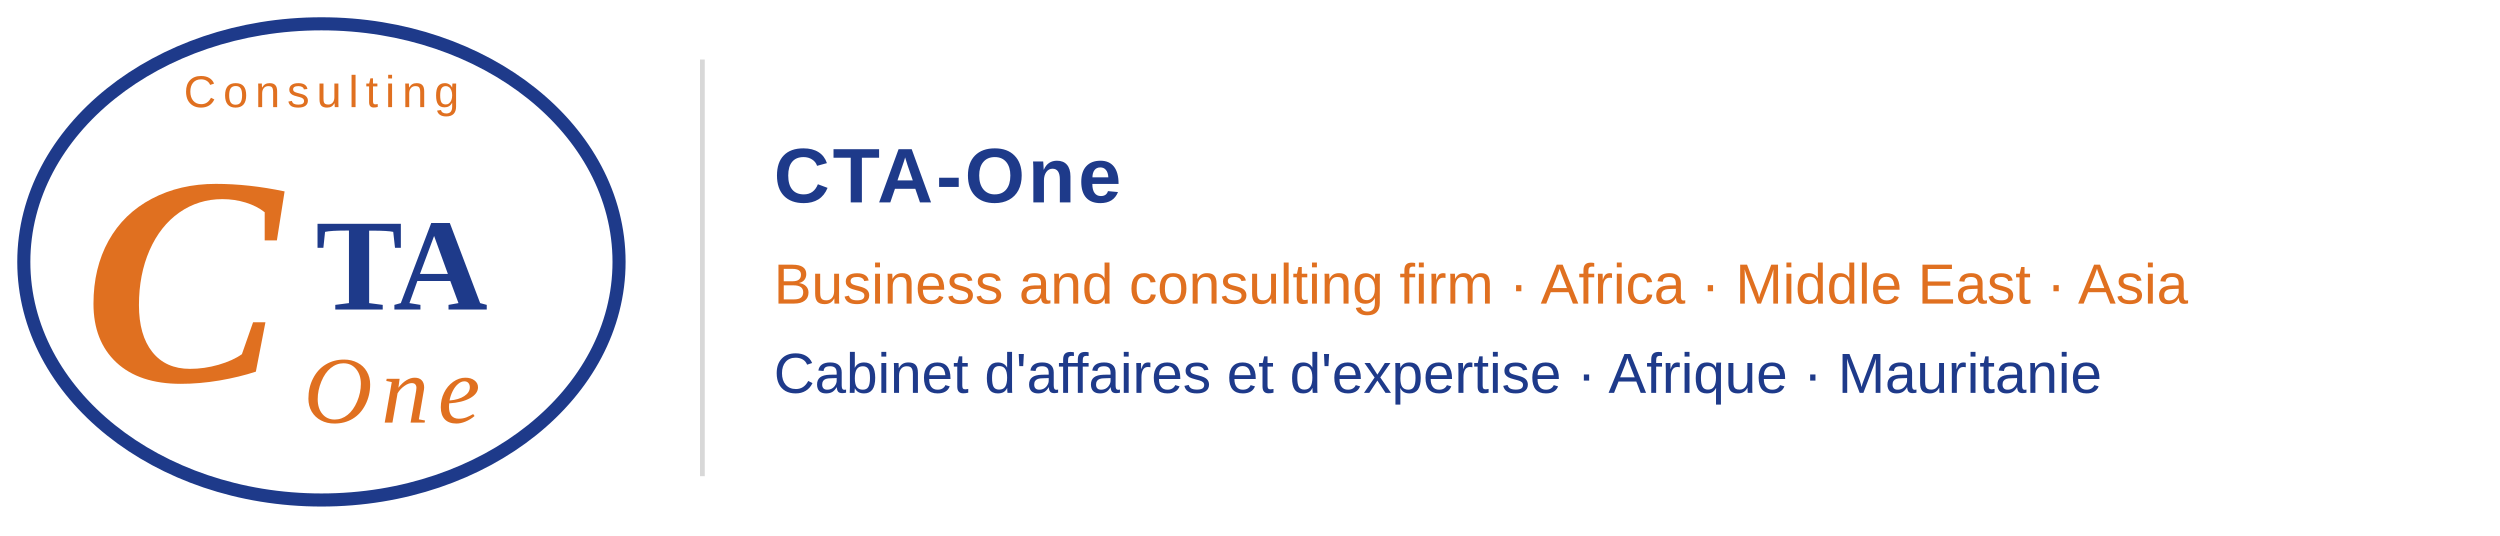
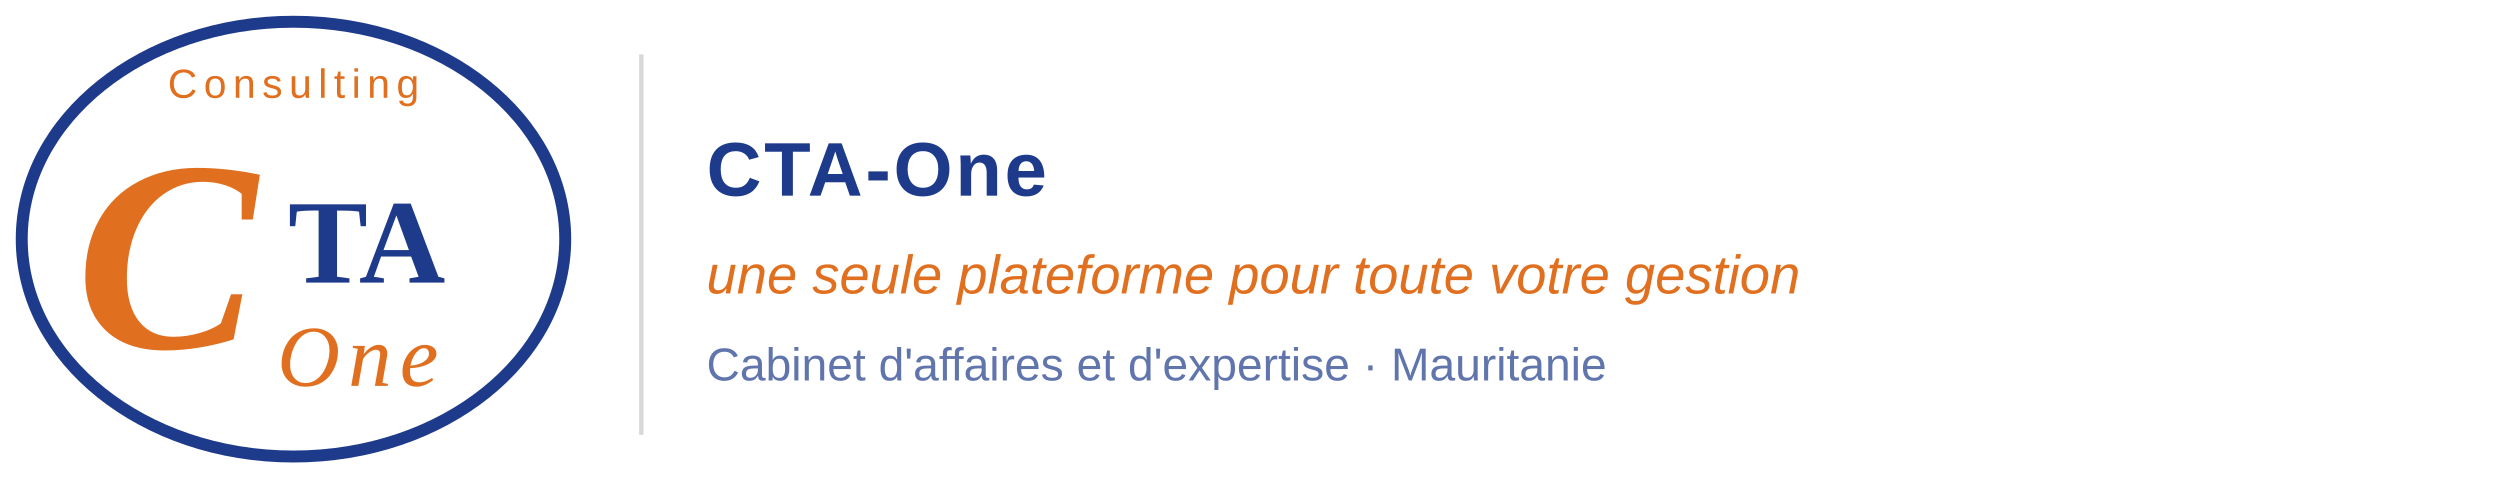
- <svg xmlns="http://www.w3.org/2000/svg" viewBox="0 0 420 90" width="420" height="90">
+ <svg xmlns="http://www.w3.org/2000/svg" viewBox="0 0 460 90" width="460" height="90">
  <ellipse cx="54" cy="44" rx="50" ry="40" fill="none" stroke="#1e3a8a" stroke-width="2.2" />
  <text x="54" y="18" text-anchor="middle" font-family="Arial, Helvetica, sans-serif" font-size="7.5" fill="#e07020" letter-spacing="1.2">Consulting</text>
  <text x="14" y="64" font-family="Georgia, 'Times New Roman', serif" font-size="50" font-weight="bold" font-style="italic" fill="#e07020">C</text>
  <text x="53" y="52" font-family="Georgia, 'Times New Roman', serif" font-size="22" font-weight="bold" fill="#1e3a8a">TA</text>
  <text x="51" y="71" font-family="Georgia, 'Times New Roman', serif" font-size="16" font-style="italic" fill="#e07020" letter-spacing="1.5">One</text>
  <line x1="118" y1="10" x2="118" y2="80" stroke="#d8d8d8" stroke-width="0.8" />
-   <text x="130" y="34" font-family="Arial, Helvetica, sans-serif" font-size="13" font-weight="bold" fill="#1e3a8a" letter-spacing="0.5">CTA-One</text>
-   <text x="130" y="51" font-family="Arial, Helvetica, sans-serif" font-size="9.5" fill="#e07020">Business and consulting firm · Africa · Middle East · Asia</text>
-   <text x="130" y="66" font-family="Arial, Helvetica, sans-serif" font-size="9.5" fill="#1e3a8a">Cabinet d'affaires et d'expertise · Afrique · Mauritanie</text>
+   <text x="130" y="36" font-family="Arial, Helvetica, sans-serif" font-size="14" font-weight="bold" fill="#1e3a8a" letter-spacing="0.5">CTA-One</text>
+   <text x="130" y="54" font-family="Arial, Helvetica, sans-serif" font-size="10" fill="#e07020" font-style="italic">une seule plateforme pour toute votre gestion</text>
+   <text x="130" y="70" font-family="Arial, Helvetica, sans-serif" font-size="8.5" fill="#1e3a8a" opacity="0.7">Cabinet d'affaires et d'expertise · Mauritanie</text>
</svg>
